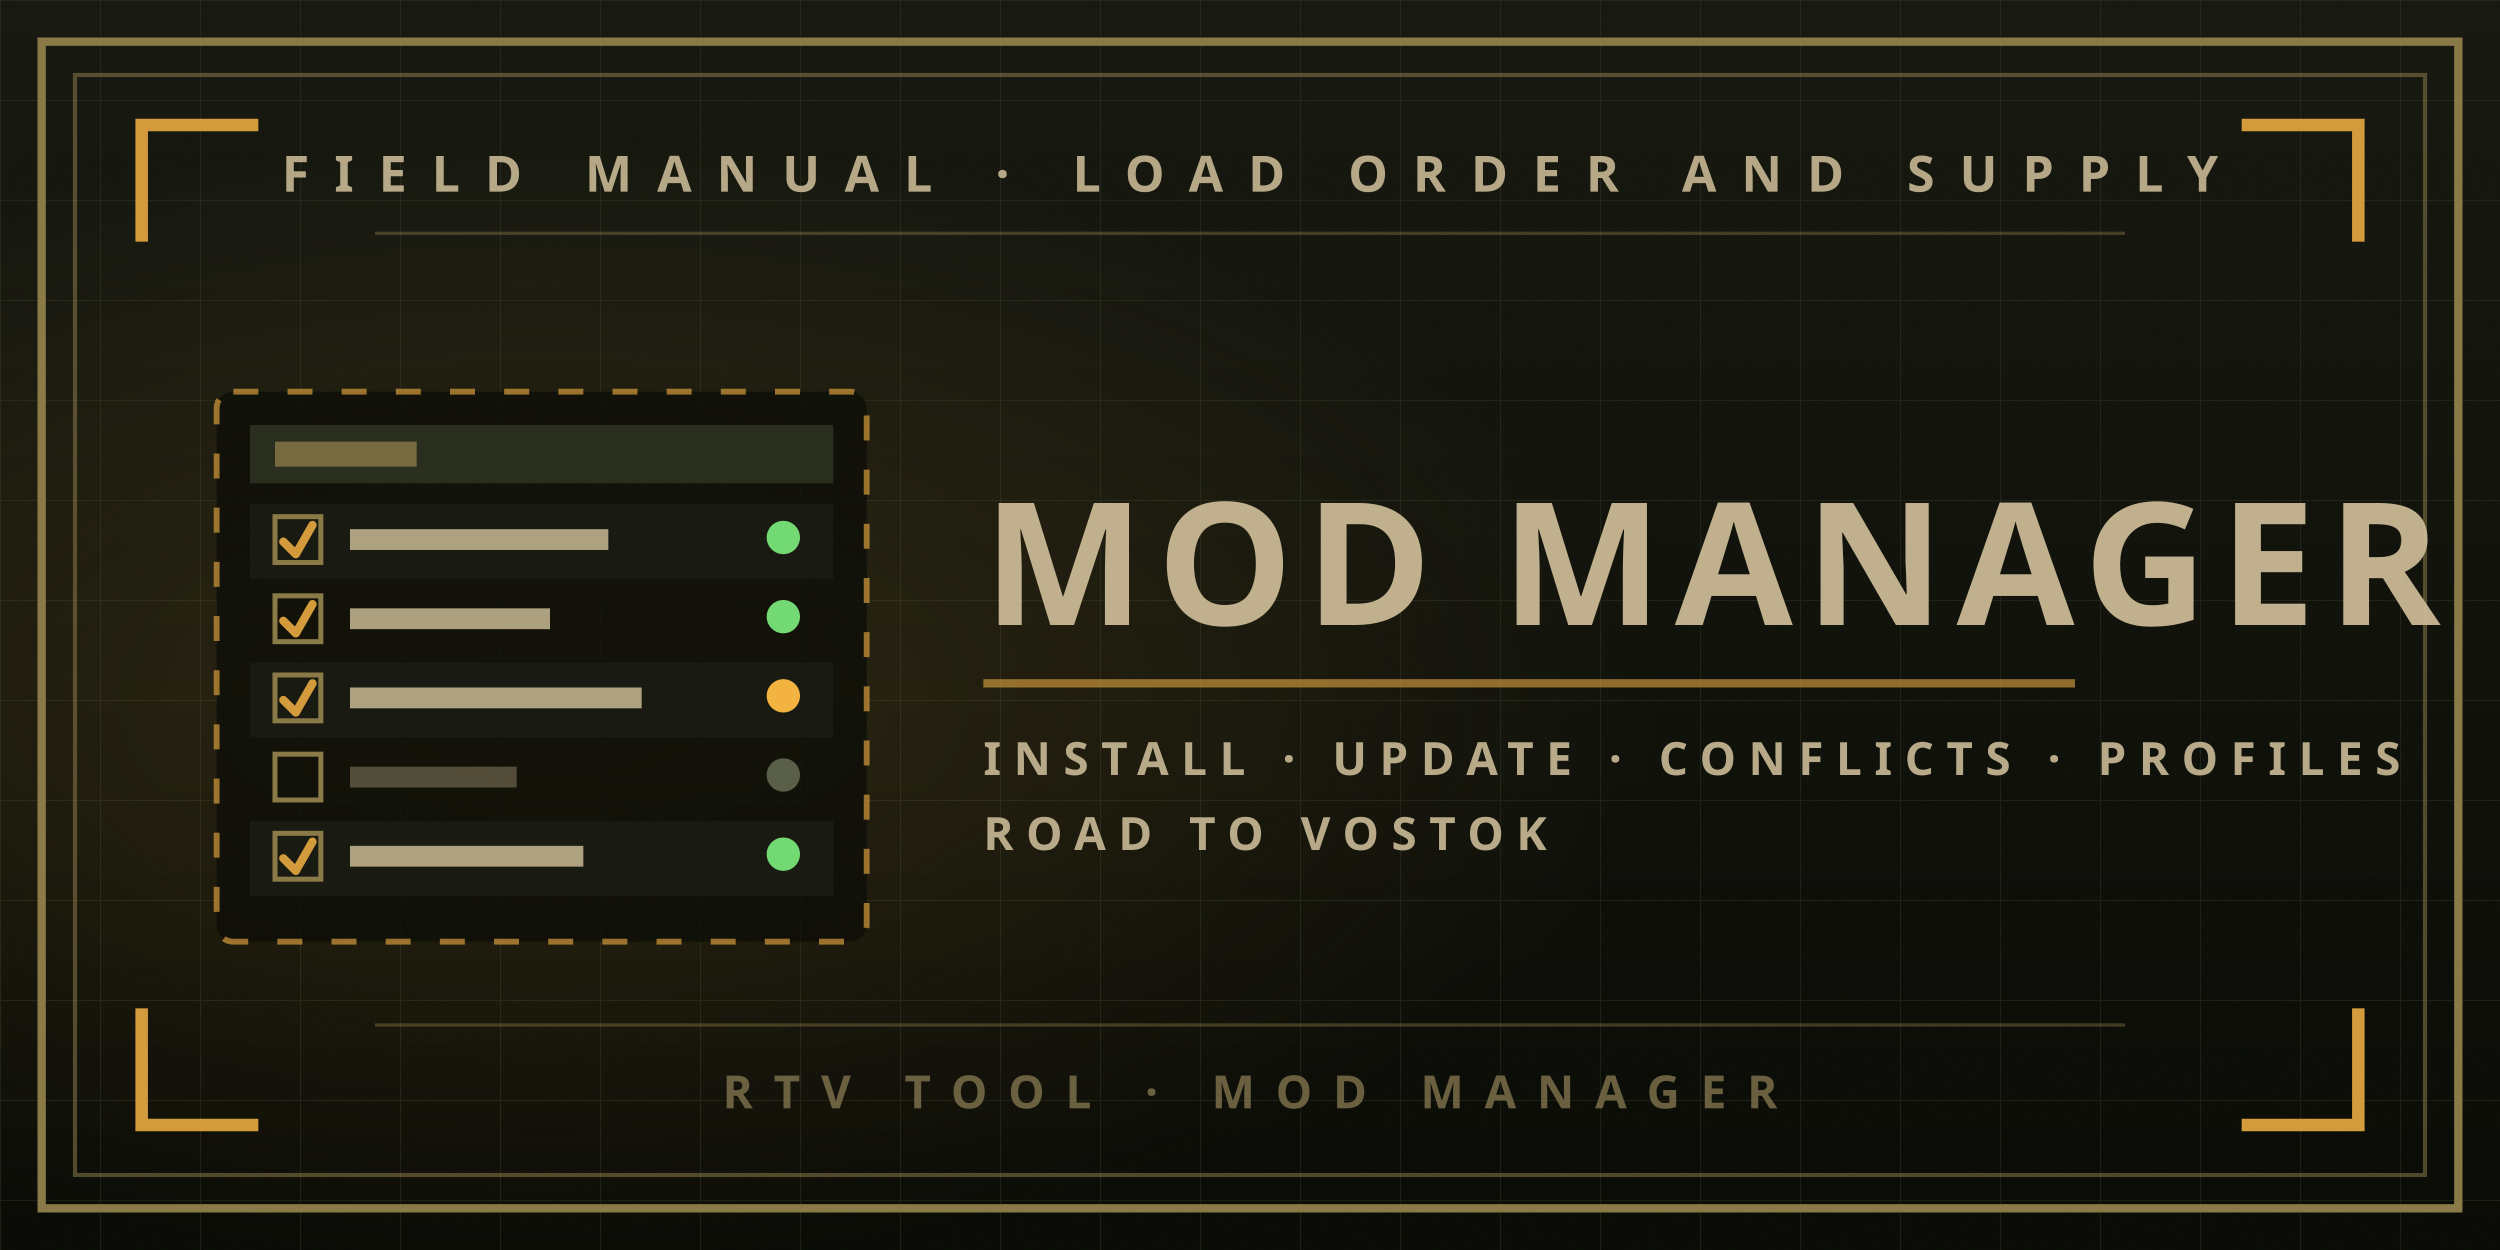
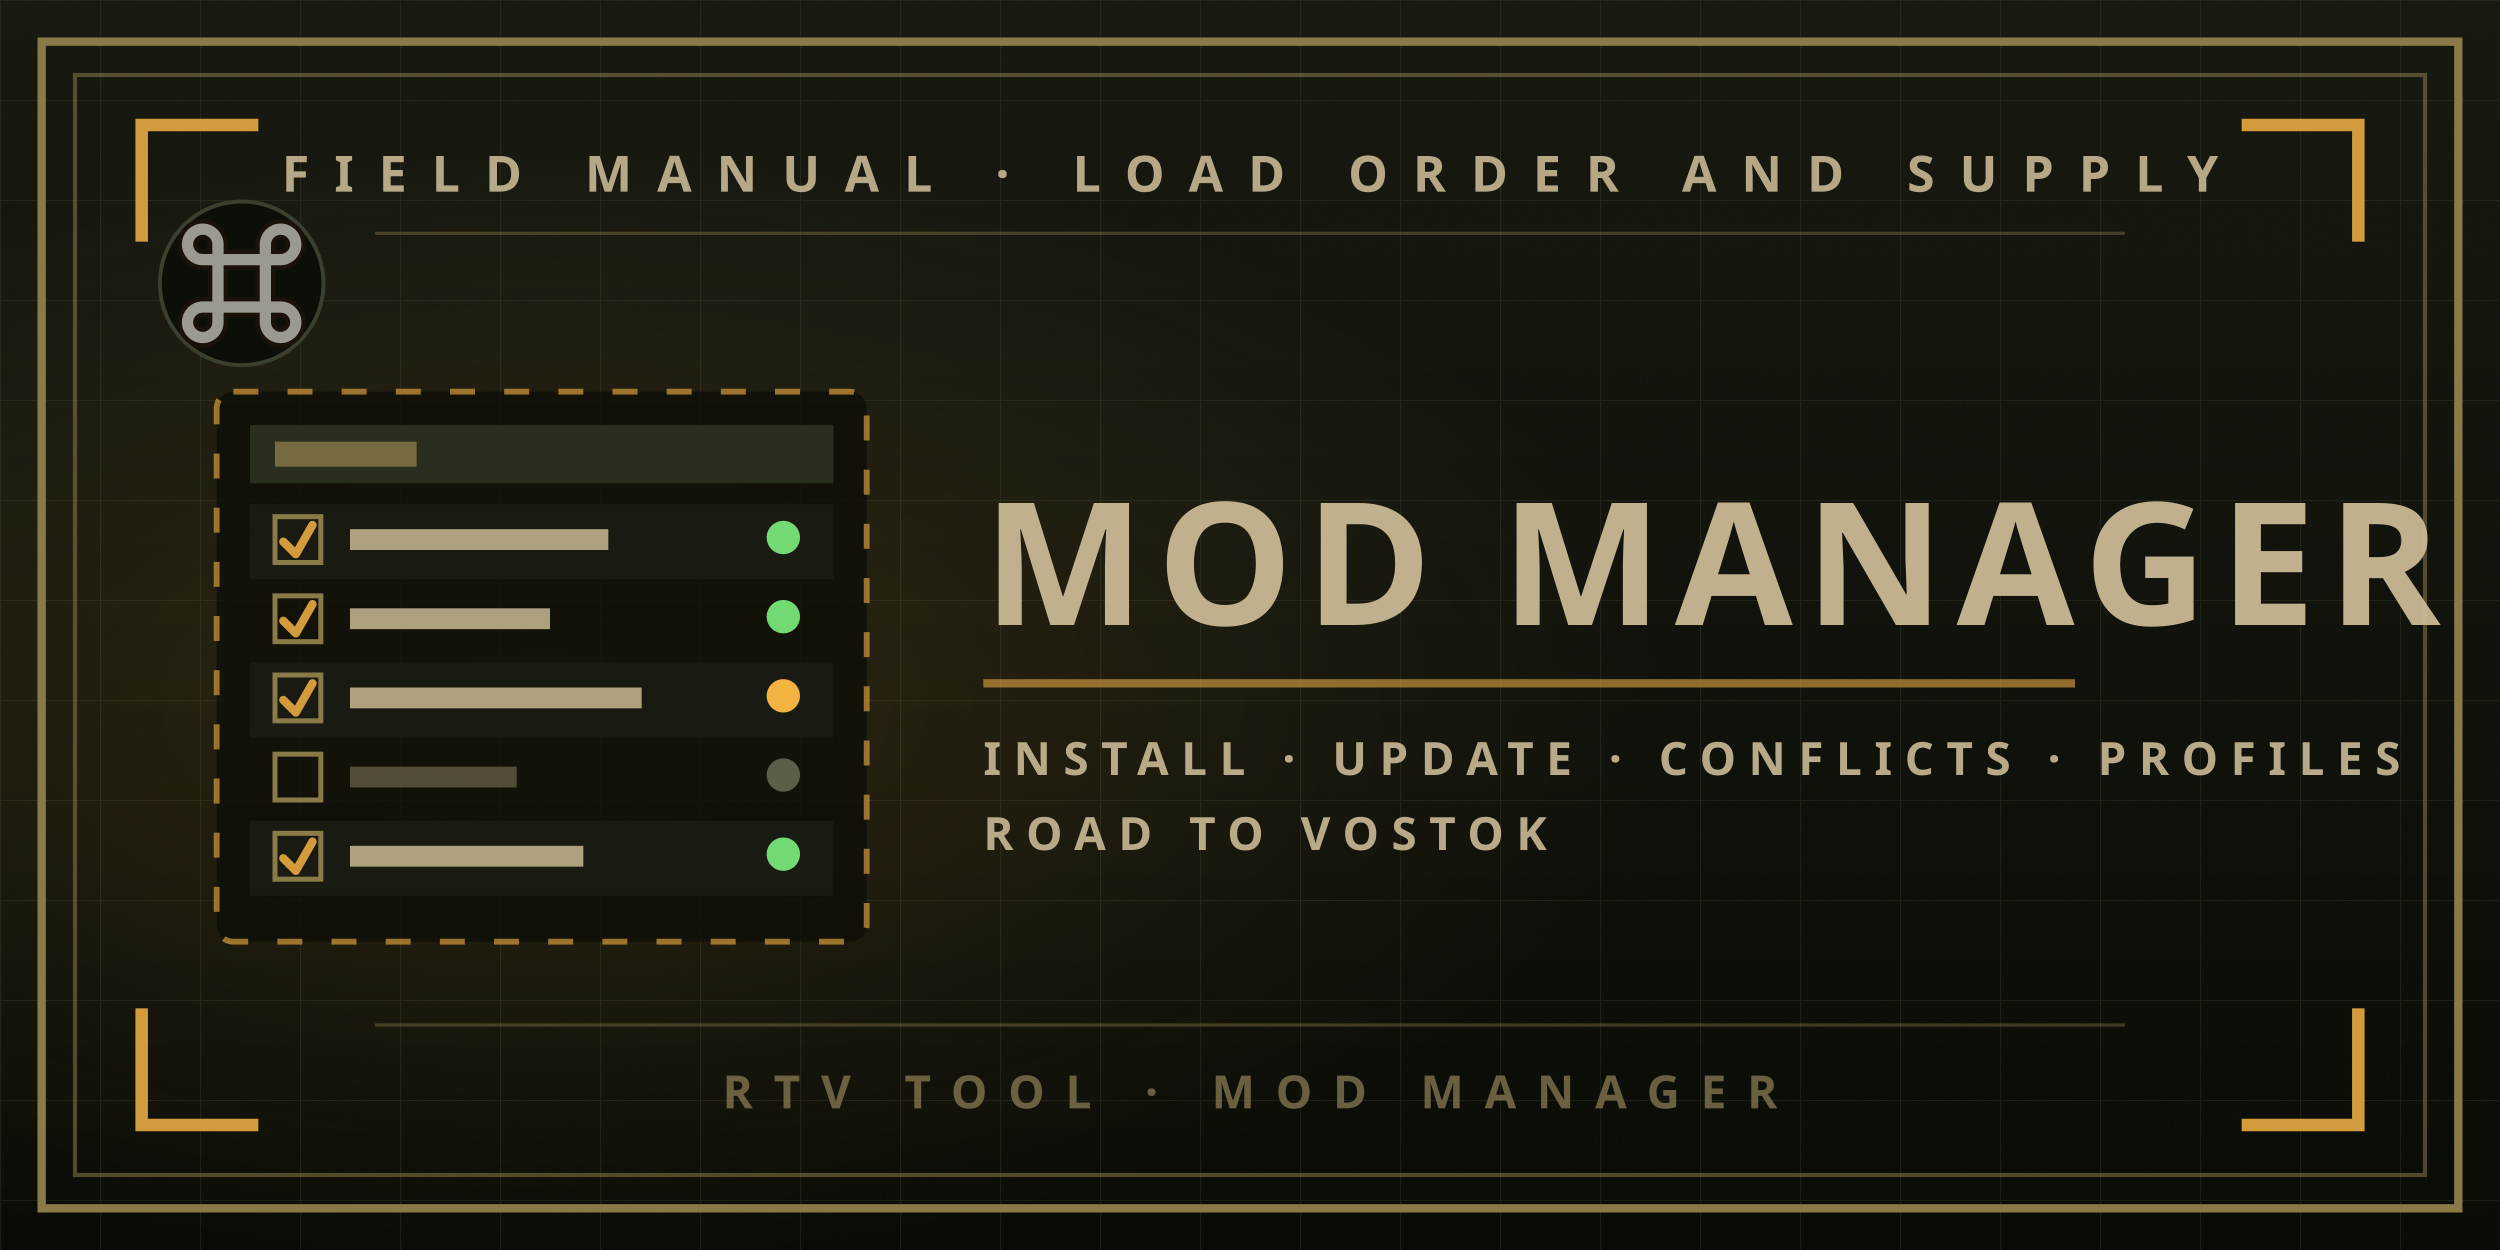
<svg xmlns="http://www.w3.org/2000/svg" viewBox="0 0 600 300" width="600" height="300" font-family="'Arial Narrow','Helvetica Condensed',sans-serif">
  <defs>
    <linearGradient id="bg" x1="0" y1="0" x2="0" y2="1">
      <stop offset="0%" stop-color="#191b12" />
      <stop offset="100%" stop-color="#0a0c06" />
    </linearGradient>
    <radialGradient id="glow" cx="0.22" cy="0.56" r="0.45">
      <stop offset="0%" stop-color="#d49b3d" stop-opacity="0.16" />
      <stop offset="100%" stop-color="#d49b3d" stop-opacity="0" />
    </radialGradient>
    <pattern id="grid" x="0" y="0" width="24" height="24" patternUnits="userSpaceOnUse">
      <path d="M 24 0 L 0 0 0 24" fill="none" stroke="#3a3f2e" stroke-width="0.5" opacity="0.4" />
    </pattern>
    <filter id="grain">
      <feTurbulence type="fractalNoise" baseFrequency="1.2" numOctaves="2" seed="21" />
      <feColorMatrix values="0 0 0 0 0  0 0 0 0 0  0 0 0 0 0  0 0 0 0.16 0" />
    </filter>
  </defs>
  <rect width="600" height="300" fill="url(#bg)" />
  <rect width="600" height="300" fill="url(#grid)" />
  <rect width="600" height="300" fill="url(#glow)" />
  <rect width="600" height="300" fill="#000" filter="url(#grain)" opacity="0.45" />
  <rect x="10" y="10" width="580" height="280" fill="none" stroke="#8a7a48" stroke-width="2" />
  <rect x="18" y="18" width="564" height="264" fill="none" stroke="#8a7a48" stroke-width="1" opacity="0.55" />
  <g stroke="#d49b3d" stroke-width="3" fill="none">
    <polyline points="34,58 34,30 62,30" />
    <polyline points="566,58 566,30 538,30" />
    <polyline points="34,242 34,270 62,270" />
    <polyline points="566,242 566,270 538,270" />
  </g>
  <text x="300" y="46" text-anchor="middle" font-size="12" font-weight="800" letter-spacing="6" fill="#c8b893" opacity="0.9">FIELD MANUAL · LOAD ORDER AND SUPPLY</text>
+   <g transform="translate(58 68) scale(1.354)">
+     <circle r="14.5" fill="#0c0e08" stroke="#3a3f2e" stroke-width="0.7" />
+     <path d="M -6.9,-4.2 L 6.9,-4.2 A 2.7 2.7 0 1 0 4.2,-6.9 L 4.2,6.9 A 2.7 2.7 0 1 0 6.9,4.2 L -6.9,4.2 A 2.7 2.7 0 1 0 -4.2,6.9 L -4.2,-6.9 A 2.7 2.7 0 1 0 -6.9,-4.2 Z" fill="none" stroke="#1a1109" stroke-width="3.6" stroke-linejoin="round" />
+     <path d="M -6.9,-4.2 L 6.9,-4.2 A 2.7 2.7 0 1 0 4.2,-6.9 L 4.2,6.9 A 2.7 2.7 0 1 0 6.9,4.2 L -6.9,4.2 A 2.7 2.7 0 1 0 -4.2,6.9 L -4.2,-6.9 A 2.7 2.7 0 1 0 -6.9,-4.2 Z" fill="none" stroke="#9c9a90" stroke-width="2" stroke-linejoin="round" />
+   </g>
  <line x1="90" y1="56" x2="510" y2="56" stroke="#8a7a48" stroke-width="0.8" opacity="0.4" />
  <g transform="translate(130 160) scale(1.0)">
    <rect x="-78" y="-66" width="156" height="132" rx="4" fill="#0c0e08" opacity="0.8" />
    <rect x="-78" y="-66" width="156" height="132" rx="4" fill="none" stroke="#d49b3d" stroke-width="1.4" stroke-dasharray="6 7" opacity="0.7" />
    <rect x="-70" y="-58" width="140" height="14" fill="#2a2e1e" />
    <rect x="-64" y="-54" width="34" height="6" fill="#8a7a48" opacity="0.8" />
    <rect x="-70" y="-39" width="140" height="18" fill="#191b12" opacity="0.9" />
    <rect x="-64" y="-36" width="11" height="11" fill="none" stroke="#8a7a48" stroke-width="1.2" />
    <polyline points="-62,-30 -59,-27 -55,-34" fill="none" stroke="#d49b3d" stroke-width="2" stroke-linecap="round" stroke-linejoin="round" />
    <rect x="-46" y="-33" width="62" height="5" fill="#c8b893" opacity="0.85" />
    <circle cx="58" cy="-31" r="4" fill="#73d973" />
    <rect x="-64" y="-17" width="11" height="11" fill="none" stroke="#8a7a48" stroke-width="1.2" />
    <polyline points="-62,-11 -59,-8 -55,-15" fill="none" stroke="#d49b3d" stroke-width="2" stroke-linecap="round" stroke-linejoin="round" />
    <rect x="-46" y="-14" width="48" height="5" fill="#c8b893" opacity="0.85" />
    <circle cx="58" cy="-12" r="4" fill="#73d973" />
    <rect x="-70" y="-1" width="140" height="18" fill="#191b12" opacity="0.9" />
    <rect x="-64" y="2" width="11" height="11" fill="none" stroke="#8a7a48" stroke-width="1.2" />
    <polyline points="-62,8 -59,11 -55,4" fill="none" stroke="#d49b3d" stroke-width="2" stroke-linecap="round" stroke-linejoin="round" />
    <rect x="-46" y="5" width="70" height="5" fill="#c8b893" opacity="0.85" />
    <circle cx="58" cy="7" r="4" fill="#f2b340" />
    <rect x="-64" y="21" width="11" height="11" fill="none" stroke="#8a7a48" stroke-width="1.2" />
    <rect x="-46" y="24" width="40" height="5" fill="#c8b893" opacity="0.35" />
    <circle cx="58" cy="26" r="4" fill="#5a5f4a" />
    <rect x="-70" y="37" width="140" height="18" fill="#191b12" opacity="0.9" />
    <rect x="-64" y="40" width="11" height="11" fill="none" stroke="#8a7a48" stroke-width="1.2" />
    <polyline points="-62,46 -59,49 -55,42" fill="none" stroke="#d49b3d" stroke-width="2" stroke-linecap="round" stroke-linejoin="round" />
    <rect x="-46" y="43" width="56" height="5" fill="#c8b893" opacity="0.85" />
    <circle cx="58" cy="45" r="4" fill="#73d973" />
  </g>
  <g transform="translate(236 150)">
    <text x="0" y="0" font-size="41" font-weight="900" fill="#c8b893" letter-spacing="3" opacity="0.95">MOD MANAGER</text>
    <line x1="0" y1="14" x2="262" y2="14" stroke="#d49b3d" stroke-width="2" opacity="0.65" />
    <text x="0" y="36" font-size="11" font-weight="700" fill="#b8aa88" letter-spacing="3">INSTALL · UPDATE · CONFLICTS · PROFILES</text>
    <text x="0" y="54" font-size="11" font-weight="700" fill="#b8aa88" letter-spacing="3">ROAD TO VOSTOK</text>
  </g>
  <line x1="90" y1="246" x2="510" y2="246" stroke="#8a7a48" stroke-width="0.8" opacity="0.4" />
  <text x="300" y="266" text-anchor="middle" font-size="11" font-weight="700" letter-spacing="5" fill="#7a6e4a" opacity="0.85">RTV TOOL · MOD MANAGER</text>
</svg>
